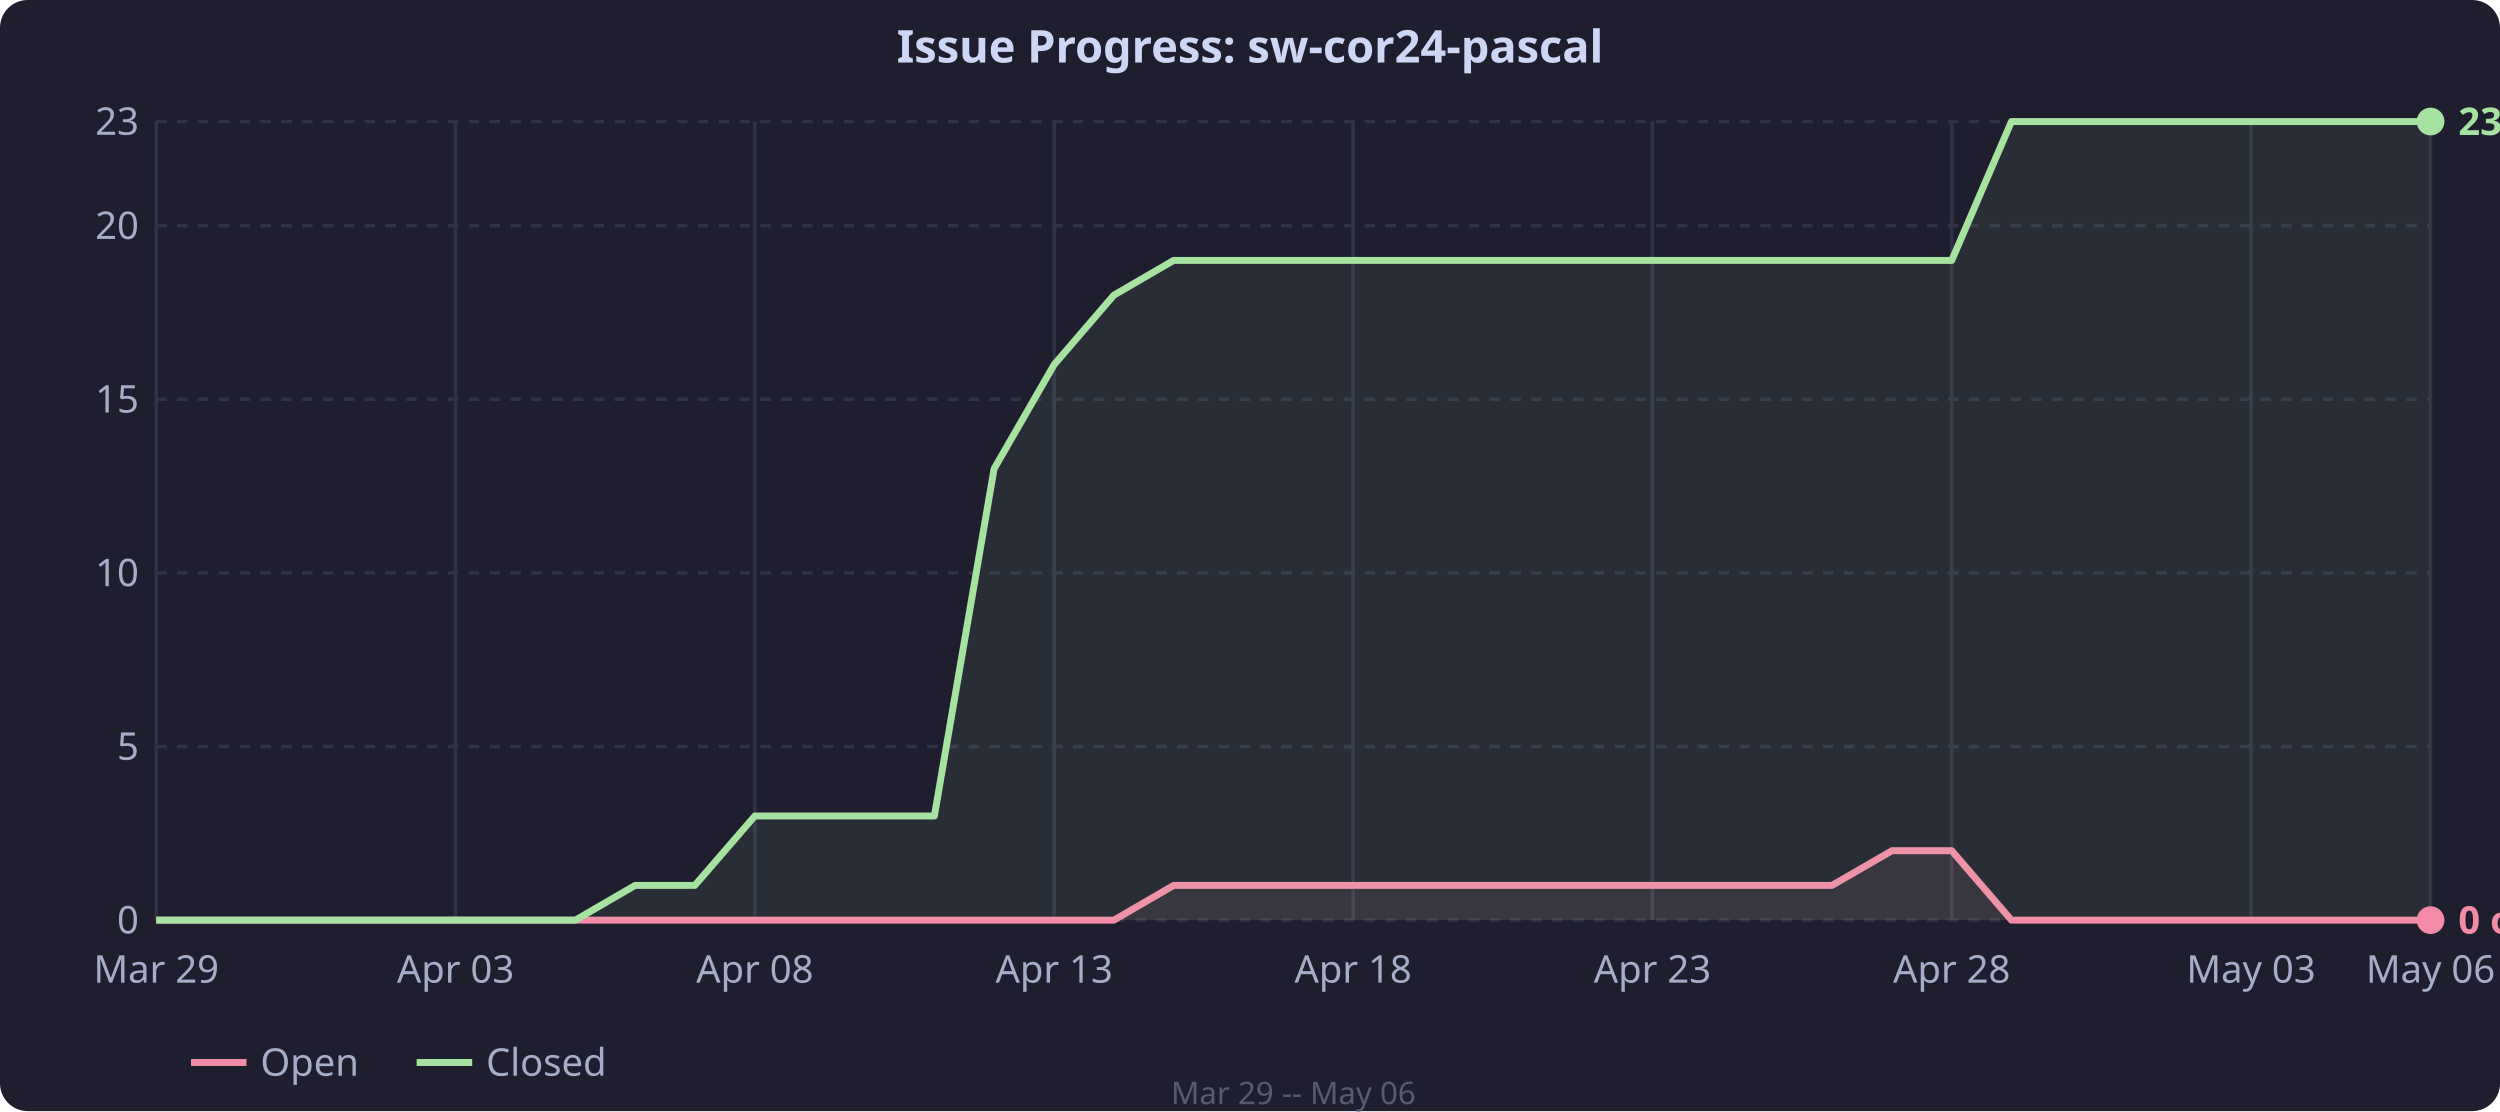
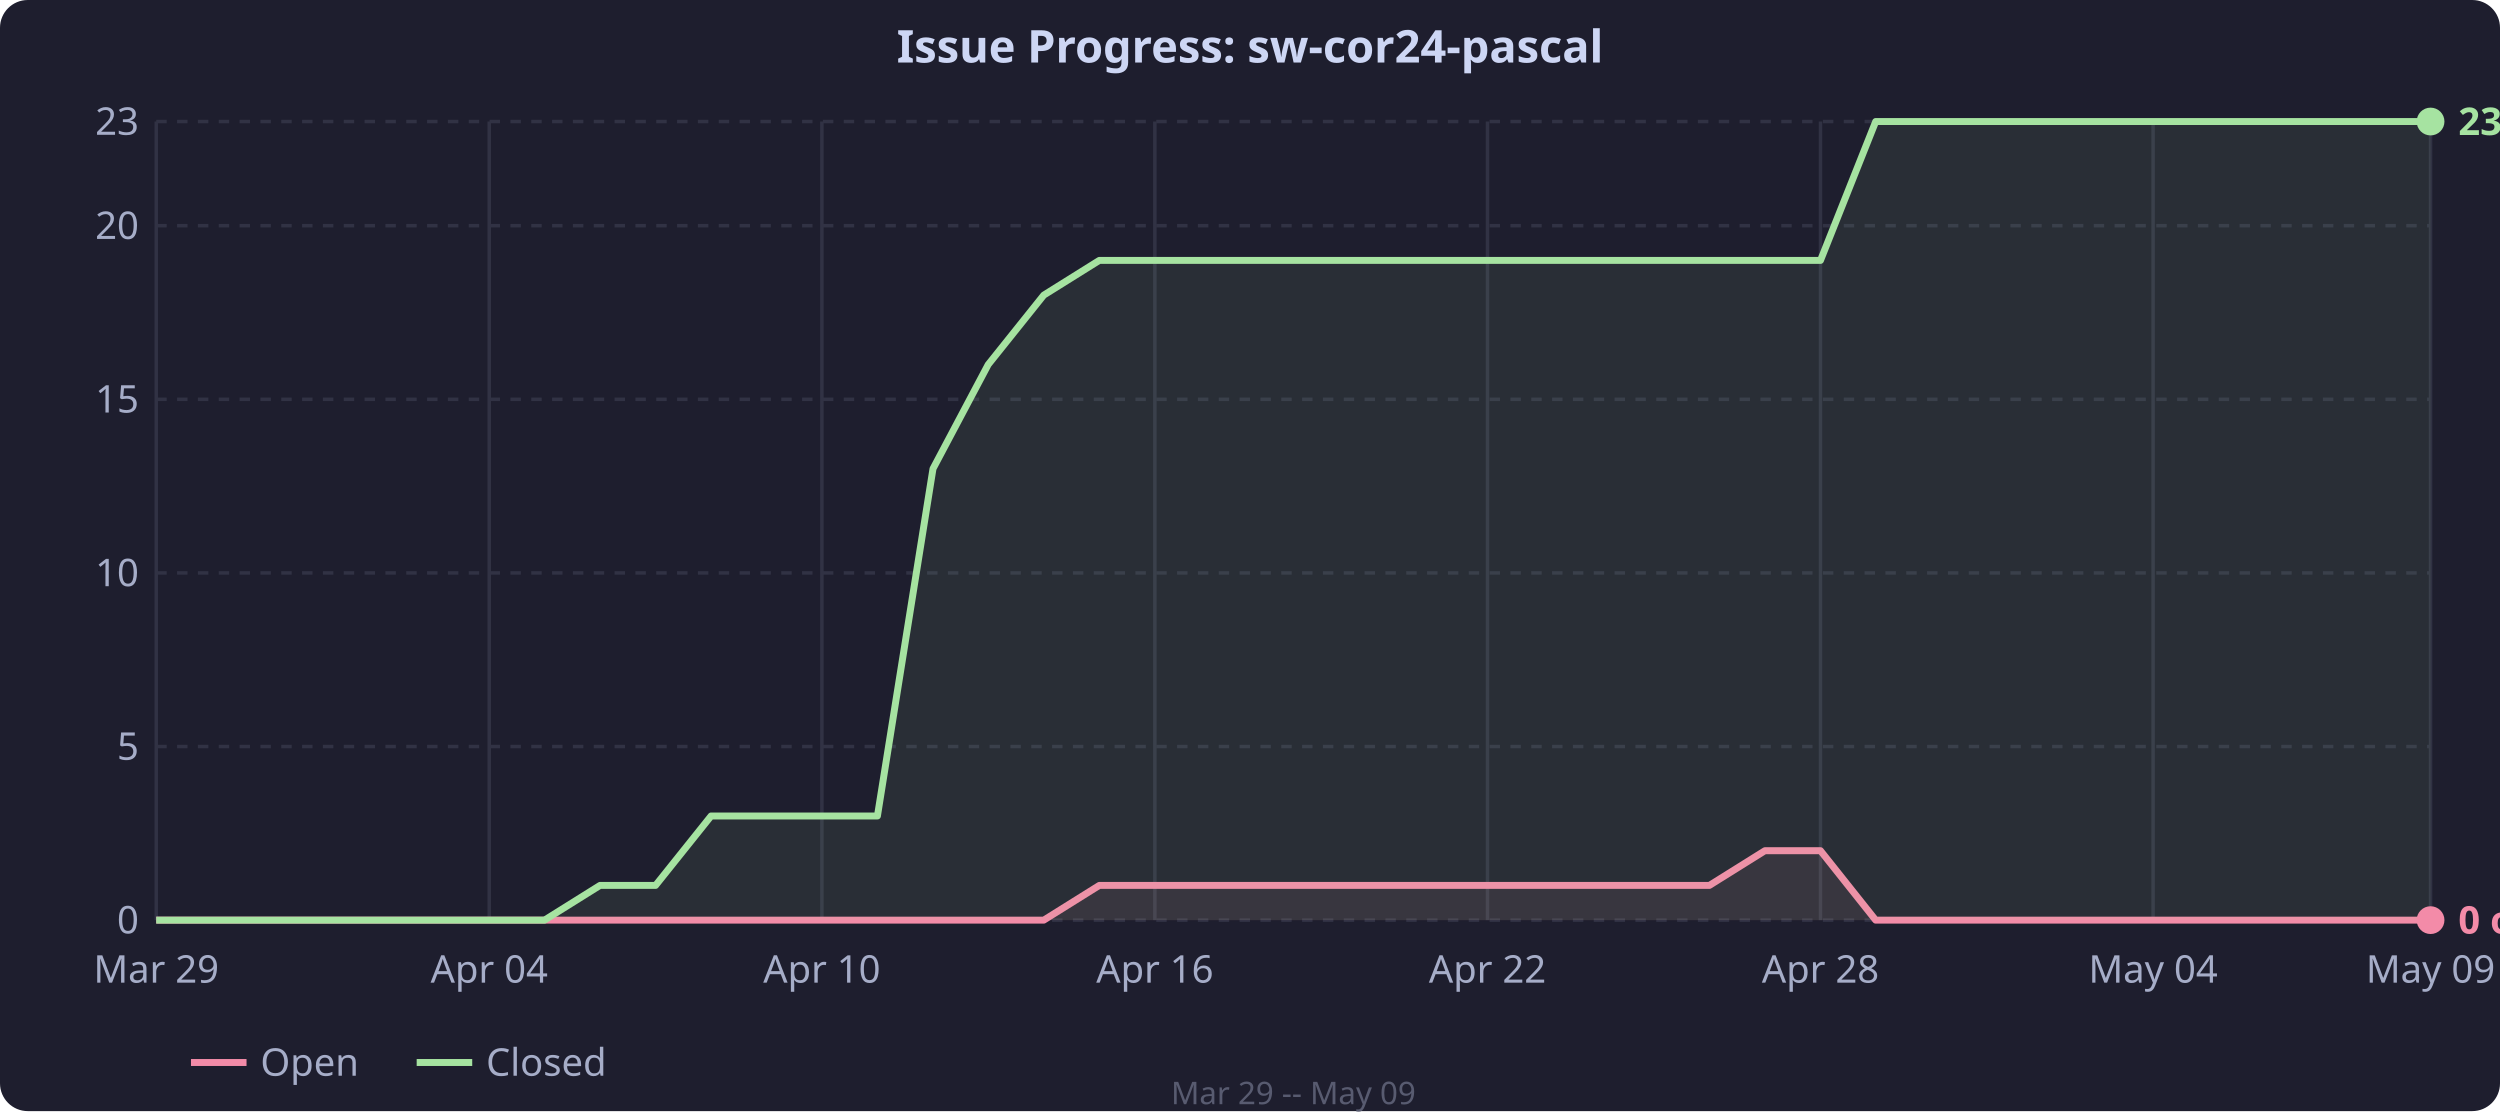
<svg xmlns="http://www.w3.org/2000/svg" viewBox="0 0 720 320" style="font-family: system-ui, sans-serif; font-size: 11px; color: #cdd6f4;">
  <rect width="720" height="320" fill="#1e1e2e" rx="8" />
  <line x1="45" y1="265.0" x2="700" y2="265.0" stroke="#313244" stroke-dasharray="3,3" />
  <text x="40" y="265.0" fill="#a6adc8" text-anchor="end" dominant-baseline="middle">0</text>
  <line x1="45" y1="215.0" x2="700" y2="215.0" stroke="#313244" stroke-dasharray="3,3" />
  <text x="40" y="215.0" fill="#a6adc8" text-anchor="end" dominant-baseline="middle">5</text>
  <line x1="45" y1="165.0" x2="700" y2="165.0" stroke="#313244" stroke-dasharray="3,3" />
  <text x="40" y="165.0" fill="#a6adc8" text-anchor="end" dominant-baseline="middle">10</text>
  <line x1="45" y1="115.0" x2="700" y2="115.0" stroke="#313244" stroke-dasharray="3,3" />
  <text x="40" y="115.0" fill="#a6adc8" text-anchor="end" dominant-baseline="middle">15</text>
  <line x1="45" y1="65.0" x2="700" y2="65.0" stroke="#313244" stroke-dasharray="3,3" />
  <text x="40" y="65.0" fill="#a6adc8" text-anchor="end" dominant-baseline="middle">20</text>
  <line x1="45" y1="35.0" x2="700" y2="35.0" stroke="#313244" stroke-dasharray="3,3" />
  <text x="40" y="35.0" fill="#a6adc8" text-anchor="end" dominant-baseline="middle">23</text>
  <text x="45.0" y="283" fill="#a6adc8" text-anchor="middle">Mar 29</text>
  <line x1="45.0" y1="35" x2="45.0" y2="265" stroke="#313244" />
-   <text x="131.2" y="283" fill="#a6adc8" text-anchor="middle">Apr 03</text>
-   <line x1="131.2" y1="35" x2="131.2" y2="265" stroke="#313244" />
-   <text x="217.4" y="283" fill="#a6adc8" text-anchor="middle">Apr 08</text>
-   <line x1="217.4" y1="35" x2="217.4" y2="265" stroke="#313244" />
-   <text x="303.6" y="283" fill="#a6adc8" text-anchor="middle">Apr 13</text>
-   <line x1="303.6" y1="35" x2="303.6" y2="265" stroke="#313244" />
-   <text x="389.7" y="283" fill="#a6adc8" text-anchor="middle">Apr 18</text>
-   <line x1="389.7" y1="35" x2="389.7" y2="265" stroke="#313244" />
-   <text x="475.9" y="283" fill="#a6adc8" text-anchor="middle">Apr 23</text>
-   <line x1="475.9" y1="35" x2="475.9" y2="265" stroke="#313244" />
-   <text x="562.1" y="283" fill="#a6adc8" text-anchor="middle">Apr 28</text>
-   <line x1="562.1" y1="35" x2="562.1" y2="265" stroke="#313244" />
-   <text x="648.3" y="283" fill="#a6adc8" text-anchor="middle">May 03</text>
-   <line x1="648.3" y1="35" x2="648.3" y2="265" stroke="#313244" />
-   <text x="700.0" y="283" fill="#a6adc8" text-anchor="middle">May 06</text>
+   <text x="140.9" y="283" fill="#a6adc8" text-anchor="middle">Apr 04</text>
+   <line x1="140.9" y1="35" x2="140.9" y2="265" stroke="#313244" />
+   <text x="236.7" y="283" fill="#a6adc8" text-anchor="middle">Apr 10</text>
+   <line x1="236.7" y1="35" x2="236.7" y2="265" stroke="#313244" />
+   <text x="332.6" y="283" fill="#a6adc8" text-anchor="middle">Apr 16</text>
+   <line x1="332.6" y1="35" x2="332.6" y2="265" stroke="#313244" />
+   <text x="428.4" y="283" fill="#a6adc8" text-anchor="middle">Apr 22</text>
+   <line x1="428.4" y1="35" x2="428.4" y2="265" stroke="#313244" />
+   <text x="524.3" y="283" fill="#a6adc8" text-anchor="middle">Apr 28</text>
+   <line x1="524.3" y1="35" x2="524.3" y2="265" stroke="#313244" />
+   <text x="620.1" y="283" fill="#a6adc8" text-anchor="middle">May 04</text>
+   <line x1="620.1" y1="35" x2="620.1" y2="265" stroke="#313244" />
+   <text x="700.0" y="283" fill="#a6adc8" text-anchor="middle">May 09</text>
  <line x1="700.0" y1="35" x2="700.0" y2="265" stroke="#313244" />
-   <polygon fill="rgba(243,139,168,0.08)" points="45.0,265.0 62.2,265.0 79.5,265.0 96.7,265.0 113.9,265.0 131.2,265.0 148.4,265.0 165.7,265.0 182.9,265.0 200.1,265.0 217.4,265.0 234.6,265.0 251.8,265.0 269.1,265.0 286.3,265.0 303.6,265.0 320.8,265.0 338.0,255.0 355.3,255.0 372.5,255.0 389.7,255.0 407.0,255.0 424.2,255.0 441.4,255.0 458.7,255.0 475.9,255.0 493.2,255.0 510.4,255.0 527.6,255.0 544.9,245.0 562.1,245.0 579.3,265.0 596.6,265.0 613.8,265.0 631.1,265.0 648.3,265.0 665.5,265.0 682.8,265.0 700.0,265.0 700.0,265.0 45.0,265.0" />
-   <polyline fill="none" stroke="#f38ba8" stroke-width="2" stroke-linejoin="round" points="45.0,265.0 62.2,265.0 79.5,265.0 96.7,265.0 113.9,265.0 131.2,265.0 148.4,265.0 165.7,265.0 182.9,265.0 200.1,265.0 217.4,265.0 234.6,265.0 251.8,265.0 269.1,265.0 286.3,265.0 303.6,265.0 320.8,265.0 338.0,255.0 355.3,255.0 372.5,255.0 389.7,255.0 407.0,255.0 424.2,255.0 441.4,255.0 458.7,255.0 475.9,255.0 493.2,255.0 510.4,255.0 527.6,255.0 544.9,245.0 562.1,245.0 579.3,265.0 596.6,265.0 613.8,265.0 631.1,265.0 648.3,265.0 665.5,265.0 682.8,265.0 700.0,265.0" />
-   <polygon fill="rgba(166,227,161,0.08)" points="45.0,265.0 62.2,265.0 79.5,265.0 96.7,265.0 113.9,265.0 131.2,265.0 148.4,265.0 165.7,265.0 182.9,255.0 200.1,255.0 217.4,235.0 234.6,235.0 251.8,235.0 269.1,235.0 286.3,135.0 303.6,105.0 320.8,85.0 338.0,75.0 355.3,75.0 372.5,75.0 389.7,75.0 407.0,75.0 424.2,75.0 441.4,75.0 458.7,75.0 475.9,75.0 493.2,75.0 510.4,75.0 527.6,75.0 544.9,75.0 562.1,75.0 579.3,35.0 596.6,35.0 613.8,35.0 631.1,35.0 648.3,35.0 665.5,35.0 682.8,35.0 700.0,35.0 700.0,265.0 45.0,265.0" />
-   <polyline fill="none" stroke="#a6e3a1" stroke-width="2" stroke-linejoin="round" points="45.0,265.0 62.2,265.0 79.5,265.0 96.7,265.0 113.9,265.0 131.2,265.0 148.4,265.0 165.7,265.0 182.9,255.0 200.1,255.0 217.4,235.0 234.6,235.0 251.8,235.0 269.1,235.0 286.3,135.0 303.6,105.0 320.8,85.0 338.0,75.0 355.3,75.0 372.5,75.0 389.7,75.0 407.0,75.0 424.2,75.0 441.4,75.0 458.7,75.0 475.9,75.0 493.2,75.0 510.4,75.0 527.6,75.0 544.9,75.0 562.1,75.0 579.3,35.0 596.6,35.0 613.8,35.0 631.1,35.0 648.3,35.0 665.5,35.0 682.8,35.0 700.0,35.0" />
+   <polygon fill="rgba(243,139,168,0.08)" points="45.0,265.0 61.0,265.0 77.0,265.0 92.9,265.0 108.9,265.0 124.9,265.0 140.9,265.0 156.8,265.0 172.8,265.0 188.8,265.0 204.8,265.0 220.7,265.0 236.7,265.0 252.7,265.0 268.7,265.0 284.6,265.0 300.6,265.0 316.6,255.0 332.6,255.0 348.5,255.0 364.5,255.0 380.5,255.0 396.5,255.0 412.4,255.0 428.4,255.0 444.4,255.0 460.4,255.0 476.3,255.0 492.3,255.0 508.3,245.0 524.3,245.0 540.2,265.0 556.2,265.0 572.2,265.0 588.2,265.0 604.1,265.0 620.1,265.0 636.1,265.0 652.1,265.0 668.0,265.0 684.0,265.0 700.0,265.0 700.0,265.0 45.0,265.0" />
+   <polyline fill="none" stroke="#f38ba8" stroke-width="2" stroke-linejoin="round" points="45.0,265.0 61.0,265.0 77.0,265.0 92.9,265.0 108.9,265.0 124.9,265.0 140.9,265.0 156.8,265.0 172.8,265.0 188.8,265.0 204.8,265.0 220.7,265.0 236.7,265.0 252.7,265.0 268.7,265.0 284.6,265.0 300.6,265.0 316.6,255.0 332.6,255.0 348.5,255.0 364.5,255.0 380.5,255.0 396.5,255.0 412.4,255.0 428.4,255.0 444.4,255.0 460.4,255.0 476.3,255.0 492.3,255.0 508.3,245.0 524.3,245.0 540.2,265.0 556.2,265.0 572.2,265.0 588.2,265.0 604.1,265.0 620.1,265.0 636.1,265.0 652.1,265.0 668.0,265.0 684.0,265.0 700.0,265.0" />
+   <polygon fill="rgba(166,227,161,0.08)" points="45.0,265.0 61.0,265.0 77.0,265.0 92.9,265.0 108.9,265.0 124.9,265.0 140.9,265.0 156.8,265.0 172.8,255.0 188.8,255.0 204.8,235.0 220.7,235.0 236.7,235.0 252.7,235.0 268.7,135.0 284.6,105.0 300.6,85.0 316.6,75.0 332.6,75.0 348.5,75.0 364.5,75.0 380.5,75.0 396.5,75.0 412.4,75.0 428.4,75.0 444.4,75.0 460.4,75.0 476.3,75.0 492.3,75.0 508.3,75.0 524.3,75.0 540.2,35.0 556.2,35.0 572.2,35.0 588.2,35.0 604.1,35.0 620.1,35.0 636.1,35.0 652.1,35.0 668.0,35.0 684.0,35.0 700.0,35.0 700.0,265.0 45.0,265.0" />
+   <polyline fill="none" stroke="#a6e3a1" stroke-width="2" stroke-linejoin="round" points="45.0,265.0 61.0,265.0 77.0,265.0 92.9,265.0 108.9,265.0 124.9,265.0 140.9,265.0 156.8,265.0 172.8,255.0 188.8,255.0 204.8,235.0 220.7,235.0 236.7,235.0 252.7,235.0 268.7,135.0 284.6,105.0 300.6,85.0 316.6,75.0 332.6,75.0 348.5,75.0 364.5,75.0 380.5,75.0 396.5,75.0 412.4,75.0 428.4,75.0 444.4,75.0 460.4,75.0 476.3,75.0 492.3,75.0 508.3,75.0 524.3,75.0 540.2,35.0 556.2,35.0 572.2,35.0 588.2,35.0 604.1,35.0 620.1,35.0 636.1,35.0 652.1,35.0 668.0,35.0 684.0,35.0 700.0,35.0" />
  <circle cx="700.0" cy="265.0" r="4" fill="#f38ba8" />
  <circle cx="700.0" cy="35.0" r="4" fill="#a6e3a1" />
  <text x="708.0" y="265.0" fill="#f38ba8" text-anchor="start" dominant-baseline="middle" font-size="11px" font-weight="600">0 open</text>
  <text x="708.0" y="35.0" fill="#a6e3a1" text-anchor="start" dominant-baseline="middle" font-size="11px" font-weight="600">23 closed</text>
  <text x="360" y="18" fill="#cdd6f4" text-anchor="middle" font-size="13px" font-weight="600">Issue Progress: sw-cor24-pascal</text>
  <line x1="55" y1="306" x2="71" y2="306" stroke="#f38ba8" stroke-width="2" />
  <text x="75" y="306" fill="#a6adc8" dominant-baseline="middle">Open</text>
  <line x1="120" y1="306" x2="136" y2="306" stroke="#a6e3a1" stroke-width="2" />
  <text x="140" y="306" fill="#a6adc8" dominant-baseline="middle">Closed</text>
-   <text x="372.5" y="318" fill="#585b70" text-anchor="middle" font-size="9px">Mar 29 -- May 06</text>
+   <text x="372.5" y="318" fill="#585b70" text-anchor="middle" font-size="9px">Mar 29 -- May 09</text>
</svg>
